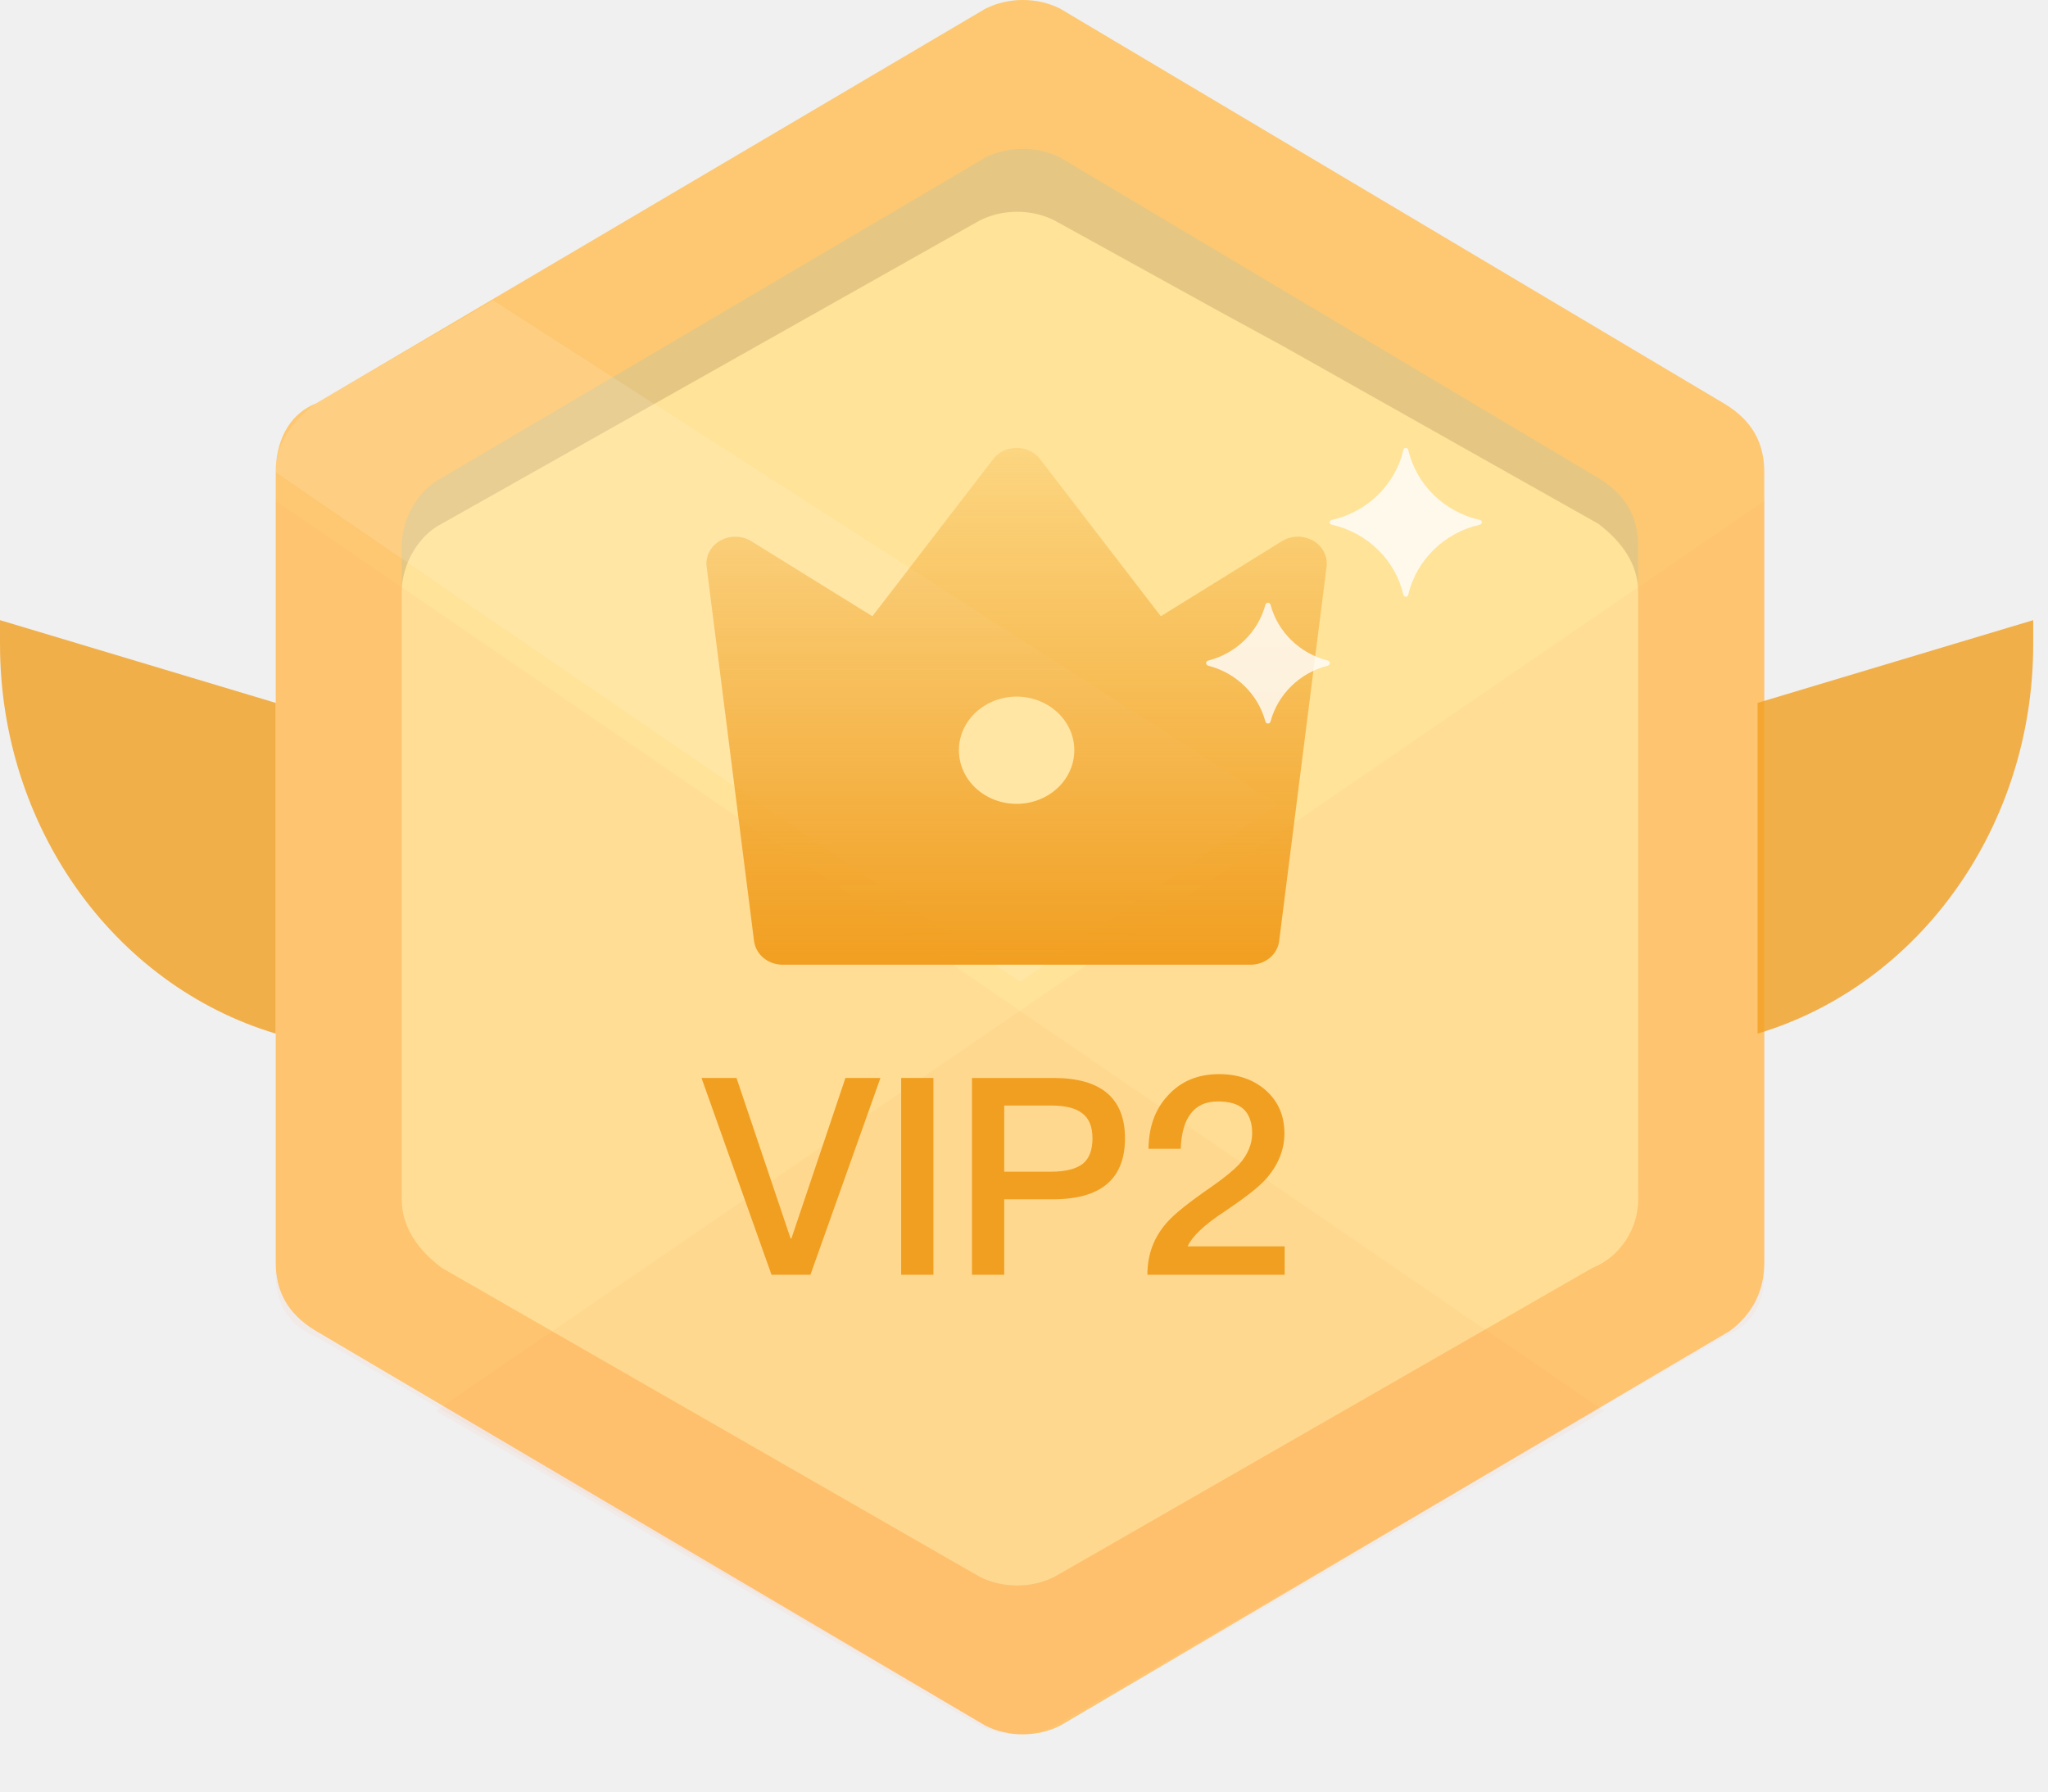
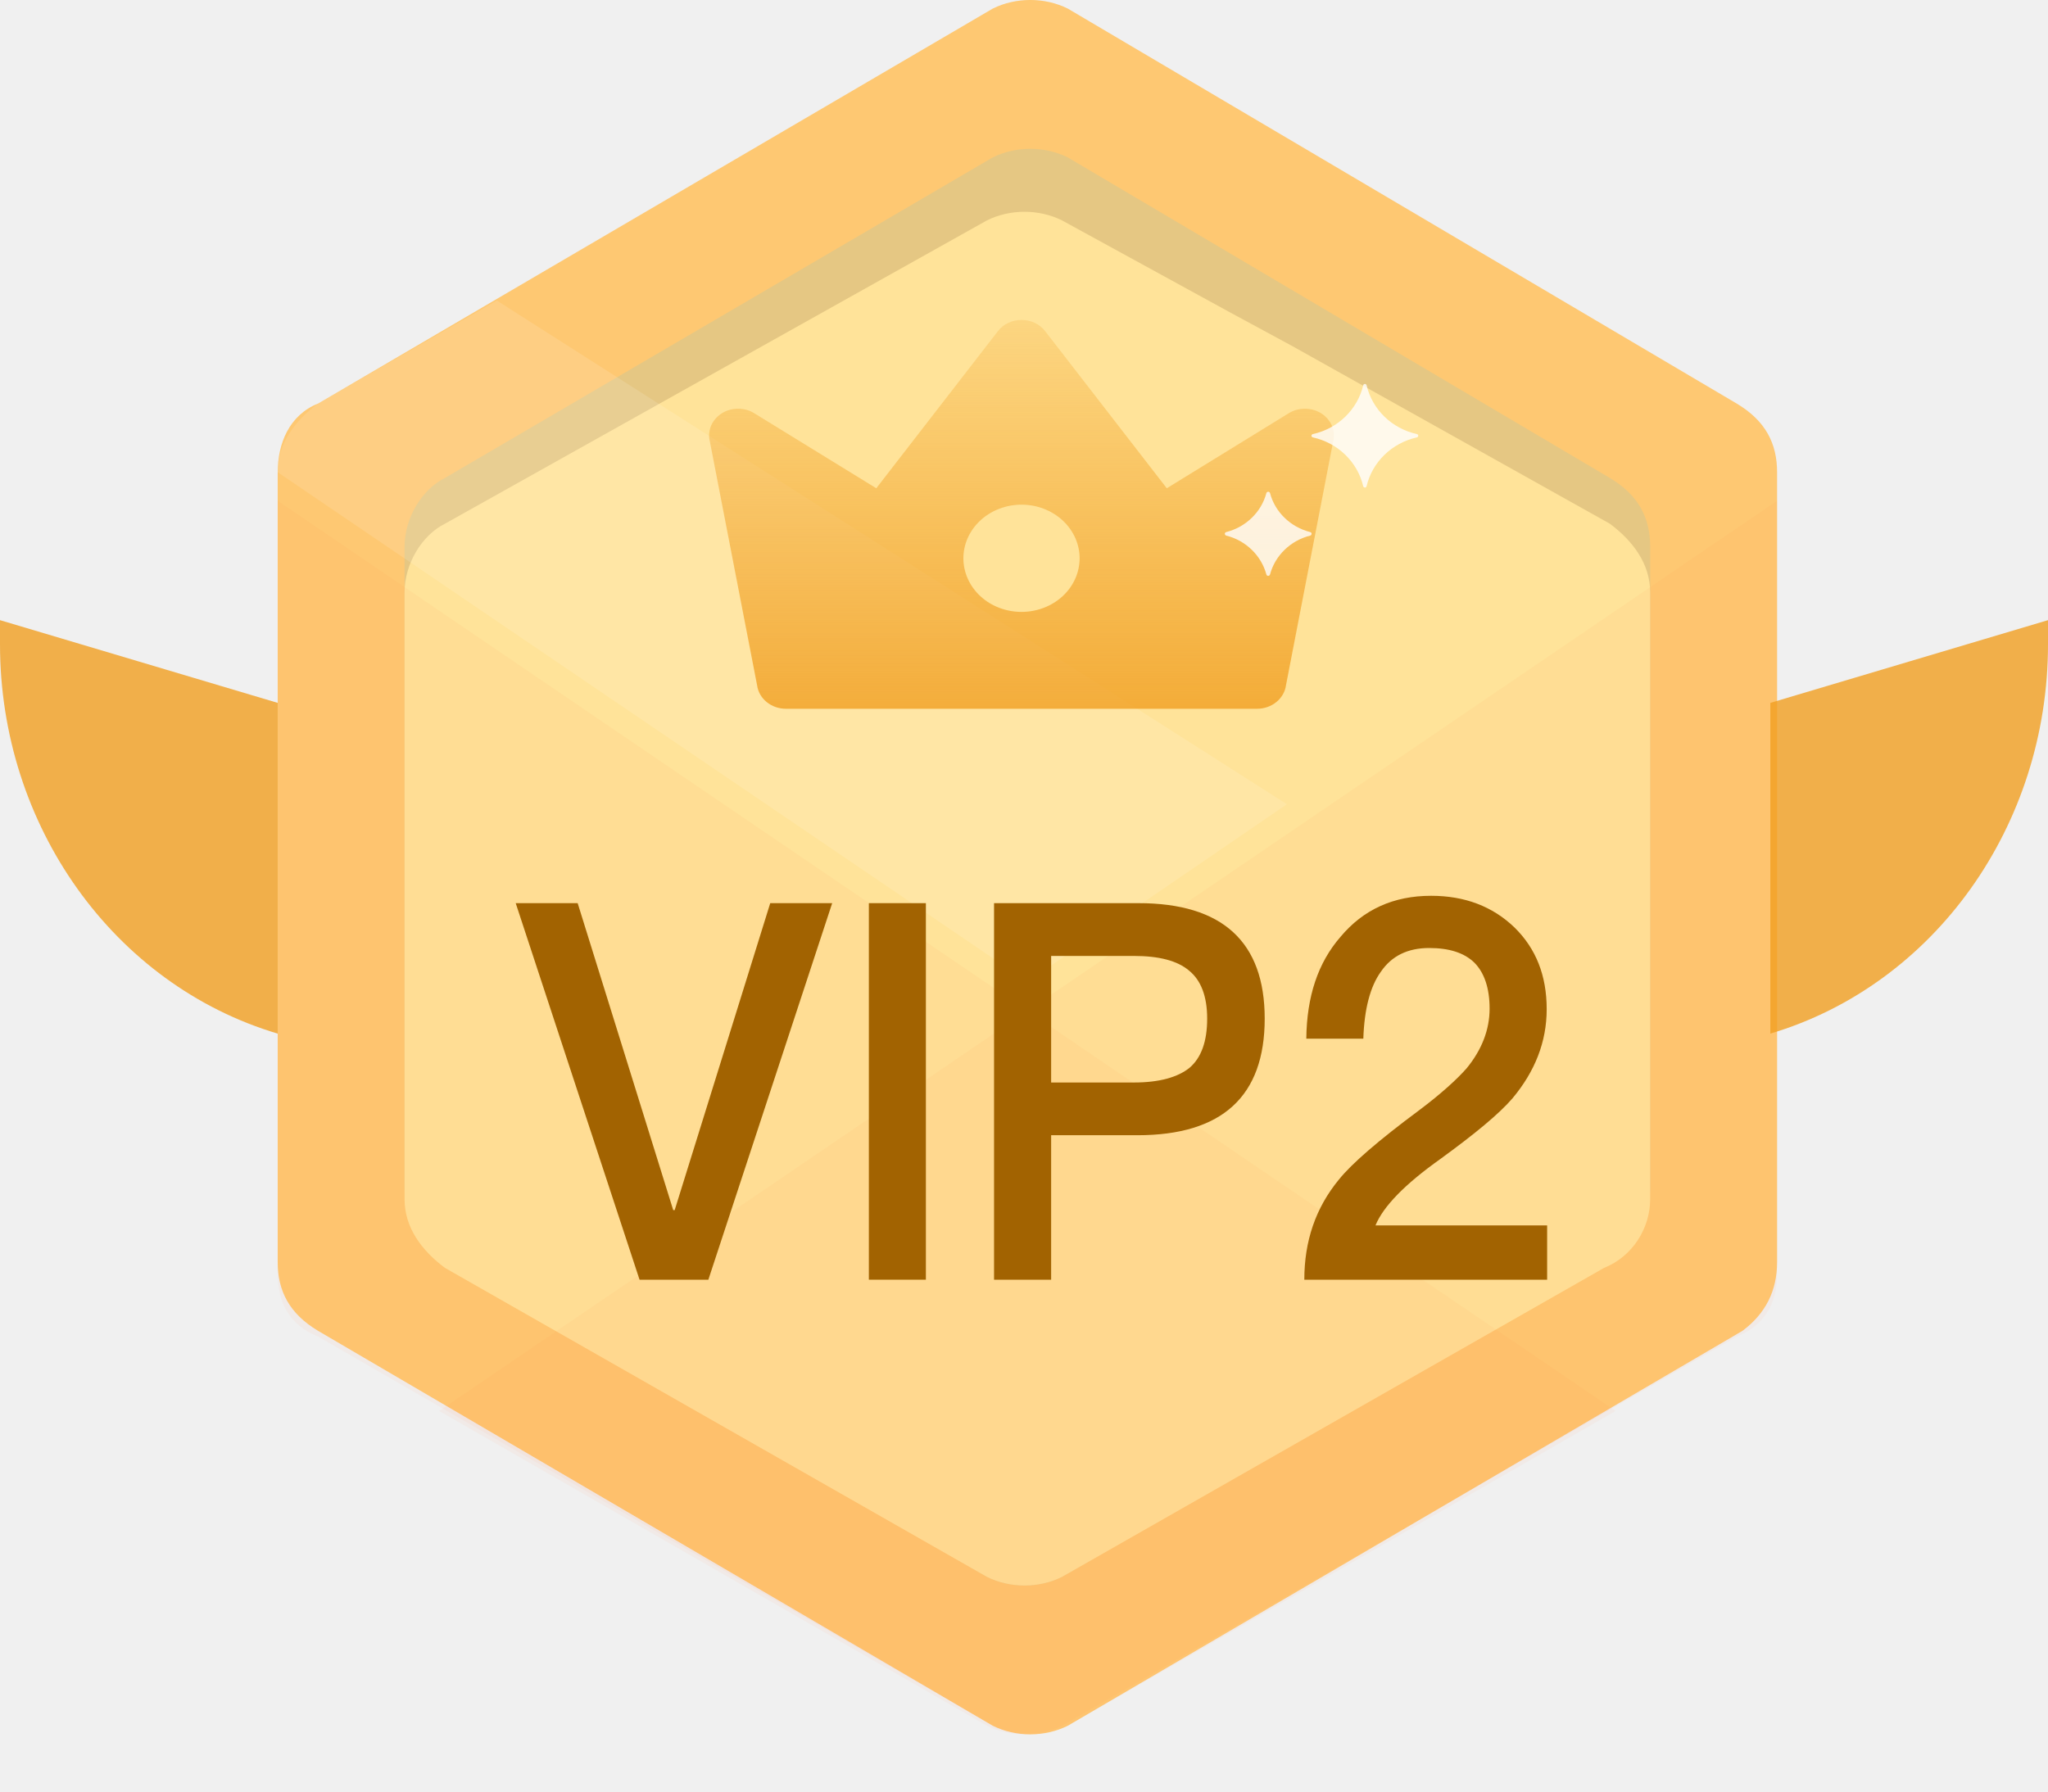
<svg xmlns="http://www.w3.org/2000/svg" width="32" height="28" viewBox="0 0 32 28" fill="none">
-   <path d="M27.567 19.725V7.38C27.567 6.933 27.388 6.575 26.94 6.307L16.563 0.134C16.206 -0.045 15.758 -0.045 15.4 0.134L4.934 6.307C4.487 6.486 4.308 6.933 4.308 7.38V19.725C4.308 20.172 4.487 20.53 4.934 20.799L15.4 26.971C15.758 27.15 16.206 27.15 16.563 26.971L27.03 20.799C27.388 20.53 27.567 20.172 27.567 19.725Z" fill="#FEC872" />
-   <path d="M25.598 18.562V8.543C25.598 8.096 25.419 7.738 24.972 7.469L16.563 2.46C16.206 2.281 15.758 2.281 15.4 2.46L6.902 7.469C6.544 7.648 6.276 8.096 6.276 8.543V18.562C6.276 19.009 6.455 19.367 6.902 19.636L15.311 24.645C15.669 24.824 16.116 24.824 16.474 24.645L24.883 19.636C25.33 19.367 25.598 19.009 25.598 18.562Z" fill="#E5C783" />
-   <path d="M25.598 18.741V9.259C25.598 8.812 25.33 8.454 24.972 8.185L20.052 5.412L19.068 4.876L16.474 3.444C16.116 3.265 15.669 3.265 15.311 3.444L6.902 8.185C6.544 8.364 6.276 8.812 6.276 9.259V18.741C6.276 19.189 6.544 19.547 6.902 19.815L15.311 24.645C15.669 24.824 16.116 24.824 16.474 24.645L24.883 19.815C25.33 19.636 25.598 19.189 25.598 18.741Z" fill="#FFE399" />
-   <path opacity="0.05" d="M4.308 7.828V19.904C4.308 20.352 4.487 20.709 4.934 20.888L15.4 26.971C15.758 27.15 16.206 27.15 16.563 26.971L25.062 22.051L4.308 7.828Z" fill="#FF6D32" />
-   <path opacity="0.12" d="M7.707 4.697L4.934 6.307C4.576 6.575 4.308 6.933 4.308 7.38L15.937 15.342L19.963 12.569L7.707 4.697Z" fill="white" />
-   <path opacity="0.05" d="M27.567 7.828V19.904C27.567 20.352 27.388 20.709 26.94 20.888L16.474 26.971C16.116 27.15 15.669 27.15 15.311 26.971L6.812 22.051L27.567 7.828Z" fill="#FF6D32" />
-   <path d="M11.739 8.458L13.631 9.631L15.518 7.176C15.559 7.121 15.614 7.077 15.678 7.046C15.742 7.016 15.813 7 15.885 7C15.956 7 16.027 7.016 16.091 7.046C16.155 7.077 16.21 7.121 16.251 7.176L18.138 9.631L20.03 8.458C20.102 8.413 20.186 8.389 20.272 8.387C20.358 8.386 20.443 8.408 20.516 8.449C20.589 8.491 20.648 8.552 20.686 8.624C20.723 8.696 20.738 8.776 20.728 8.856L19.987 14.707C19.974 14.809 19.922 14.903 19.839 14.971C19.757 15.039 19.65 15.077 19.54 15.077H12.229C12.119 15.077 12.012 15.039 11.93 14.971C11.848 14.903 11.795 14.809 11.782 14.707L11.041 8.855C11.031 8.776 11.046 8.695 11.084 8.623C11.121 8.552 11.18 8.491 11.254 8.449C11.327 8.408 11.411 8.386 11.497 8.388C11.583 8.389 11.667 8.413 11.739 8.458ZM15.885 12.563C16.124 12.563 16.353 12.475 16.522 12.318C16.691 12.161 16.786 11.948 16.786 11.725C16.786 11.503 16.691 11.29 16.522 11.133C16.353 10.976 16.124 10.887 15.885 10.887C15.646 10.887 15.416 10.976 15.247 11.133C15.078 11.29 14.983 11.503 14.983 11.725C14.983 11.948 15.078 12.161 15.247 12.318C15.416 12.475 15.646 12.563 15.885 12.563Z" fill="url(#paint0_linear_6525_24636)" />
-   <path opacity="0.8" d="M23.124 8.126C22.567 8.002 22.13 7.574 22.004 7.031C21.992 6.99 21.938 6.99 21.928 7.031C21.802 7.574 21.363 8.002 20.808 8.126C20.765 8.137 20.765 8.189 20.808 8.2C21.365 8.324 21.802 8.752 21.928 9.295C21.94 9.337 21.994 9.337 22.004 9.295C22.13 8.752 22.569 8.324 23.124 8.2C23.164 8.189 23.164 8.134 23.124 8.126ZM20.746 10.324C20.31 10.213 19.965 9.877 19.852 9.451C19.841 9.41 19.784 9.41 19.772 9.451C19.659 9.877 19.314 10.213 18.878 10.324C18.835 10.335 18.835 10.39 18.878 10.404C19.314 10.514 19.659 10.851 19.772 11.277C19.783 11.318 19.84 11.318 19.852 11.277C19.965 10.851 20.31 10.514 20.746 10.404C20.789 10.39 20.789 10.335 20.746 10.324Z" fill="white" />
-   <path d="M10.961 16.847H11.508L12.353 19.355H12.366L13.21 16.847H13.757L12.663 19.923H12.055L10.961 16.847Z" fill="#F19F21" />
-   <path d="M14.081 16.847H14.585V19.923H14.081V16.847Z" fill="#F19F21" />
-   <path d="M15.187 16.847H16.462C17.203 16.847 17.578 17.162 17.578 17.791C17.578 18.424 17.203 18.743 16.454 18.743H15.691V19.923H15.187V16.847ZM15.691 17.278V18.312H16.423C16.647 18.312 16.811 18.269 16.915 18.191C17.018 18.11 17.07 17.976 17.07 17.791C17.07 17.606 17.014 17.476 16.91 17.399C16.807 17.317 16.643 17.278 16.423 17.278H15.691Z" fill="#F19F21" />
-   <path d="M19.048 16.787C19.345 16.787 19.591 16.873 19.785 17.046C19.974 17.218 20.069 17.438 20.069 17.713C20.069 17.98 19.965 18.222 19.767 18.441C19.647 18.57 19.431 18.734 19.13 18.937C18.815 19.143 18.626 19.324 18.557 19.479H20.073V19.923H17.928C17.928 19.609 18.027 19.337 18.234 19.105C18.346 18.975 18.583 18.786 18.94 18.54C19.138 18.402 19.276 18.286 19.362 18.196C19.496 18.045 19.565 17.881 19.565 17.709C19.565 17.541 19.517 17.416 19.431 17.334C19.341 17.252 19.207 17.214 19.031 17.214C18.841 17.214 18.699 17.278 18.604 17.407C18.509 17.528 18.458 17.713 18.449 17.954H17.945C17.95 17.61 18.049 17.334 18.247 17.123C18.449 16.899 18.716 16.787 19.048 16.787Z" fill="#F19F21" />
-   <path opacity="0.8" d="M4.72069e-05 9.692L4.308 10.985V16.154C1.761 15.39 4.72069e-05 12.902 4.72069e-05 10.069V9.692Z" fill="#F19F21" />
-   <path opacity="0.8" d="M31.769 9.692L27.462 10.985V16.154C30.009 15.39 31.769 12.902 31.769 10.069V9.692Z" fill="#F19F21" />
+   <path d="M27.767 19.725V7.38C27.767 6.933 27.587 6.575 27.136 6.307L16.684 0.134C16.323 -0.045 15.873 -0.045 15.512 0.134L4.97 6.307C4.519 6.486 4.339 6.933 4.339 7.38V19.725C4.339 20.172 4.519 20.53 4.97 20.799L15.512 26.971C15.873 27.15 16.323 27.15 16.684 26.971L27.226 20.799C27.587 20.53 27.767 20.172 27.767 19.725Z" fill="#FEC872" />
+   <path d="M25.784 18.562V8.543C25.784 8.096 25.604 7.738 25.154 7.47L16.684 2.46C16.323 2.281 15.873 2.281 15.512 2.46L6.952 7.47C6.592 7.648 6.321 8.096 6.321 8.543V18.562C6.321 19.009 6.502 19.367 6.952 19.636L15.422 24.645C15.783 24.824 16.233 24.824 16.593 24.645L25.064 19.636C25.514 19.367 25.784 19.009 25.784 18.562Z" fill="#E5C783" />
+   <path d="M25.784 18.741V9.259C25.784 8.812 25.514 8.454 25.154 8.185L20.198 5.412L19.206 4.875L16.593 3.444C16.233 3.265 15.783 3.265 15.422 3.444L6.952 8.185C6.592 8.364 6.321 8.812 6.321 9.259V18.741C6.321 19.189 6.592 19.546 6.952 19.815L15.422 24.645C15.783 24.824 16.233 24.824 16.593 24.645L25.064 19.815C25.514 19.636 25.784 19.189 25.784 18.741Z" fill="#FFE399" />
+   <path opacity="0.05" d="M4.339 7.827V19.904C4.339 20.351 4.519 20.709 4.97 20.888L15.512 26.971C15.873 27.15 16.323 27.15 16.684 26.971L25.244 22.051L4.339 7.827Z" fill="#FF6D32" />
+   <path opacity="0.12" d="M7.763 4.697L4.97 6.307C4.609 6.575 4.339 6.933 4.339 7.38L16.053 15.342L20.108 12.569L7.763 4.697Z" fill="white" />
+   <path opacity="0.05" d="M27.767 7.827V19.904C27.767 20.351 27.587 20.709 27.136 20.888L16.594 26.971C16.233 27.15 15.783 27.15 15.422 26.971L6.862 22.051L27.767 7.827Z" fill="#FF6D32" />
+   <path d="M11.785 6.458L13.692 7.631L15.592 5.176C15.634 5.121 15.689 5.077 15.753 5.046C15.818 5.016 15.889 5 15.961 5C16.033 5 16.105 5.016 16.169 5.046C16.233 5.077 16.289 5.121 16.331 5.176L18.231 7.631L20.137 6.458C20.209 6.413 20.294 6.389 20.38 6.388C20.467 6.386 20.552 6.408 20.626 6.449C20.7 6.491 20.759 6.552 20.797 6.624C20.835 6.696 20.85 6.776 20.839 6.856L20.094 10.707C20.081 10.809 20.027 10.903 19.944 10.971C19.861 11.039 19.754 11.077 19.643 11.077H12.279C12.168 11.077 12.061 11.039 11.978 10.971C11.895 10.903 11.842 10.809 11.829 10.707L11.083 6.855C11.073 6.776 11.088 6.695 11.125 6.623C11.163 6.552 11.223 6.491 11.296 6.449C11.37 6.407 11.456 6.386 11.542 6.388C11.629 6.389 11.713 6.413 11.785 6.458ZM15.961 9.563C16.202 9.563 16.433 9.475 16.603 9.318C16.773 9.161 16.869 8.948 16.869 8.725C16.869 8.503 16.773 8.29 16.603 8.133C16.433 7.976 16.202 7.887 15.961 7.887C15.72 7.887 15.489 7.976 15.319 8.133C15.149 8.29 15.053 8.503 15.053 8.725C15.053 8.948 15.149 9.161 15.319 9.318C15.489 9.475 15.72 9.563 15.961 9.563Z" fill="url(#paint0_linear_8344_15252)" />
+   <path opacity="0.8" d="M22.139 6.784C21.748 6.698 21.442 6.4 21.353 6.022C21.345 5.993 21.307 5.993 21.3 6.022C21.211 6.4 20.904 6.698 20.514 6.784C20.484 6.792 20.484 6.828 20.514 6.836C20.905 6.922 21.211 7.22 21.3 7.598C21.308 7.627 21.346 7.627 21.353 7.598C21.442 7.22 21.749 6.922 22.139 6.836C22.167 6.828 22.167 6.79 22.139 6.784ZM20.471 8.315C20.165 8.238 19.923 8.004 19.844 7.707C19.836 7.678 19.796 7.678 19.787 7.707C19.708 8.004 19.466 8.238 19.161 8.315C19.13 8.322 19.13 8.361 19.161 8.371C19.466 8.447 19.708 8.682 19.787 8.978C19.795 9.007 19.835 9.007 19.844 8.978C19.923 8.682 20.165 8.447 20.471 8.371C20.501 8.361 20.501 8.322 20.471 8.315Z" fill="white" />
+   <path d="M8.058 14.115H9.026L10.519 18.912H10.542L12.035 14.115H13.003L11.068 20H9.993L8.058 14.115Z" fill="#A26301" />
+   <path d="M13.576 14.115H14.467V20H13.576V14.115Z" fill="#A26301" />
+   <path d="M15.532 14.115H17.788C19.098 14.115 19.761 14.717 19.761 15.92C19.761 17.132 19.098 17.742 17.772 17.742H16.424V20H15.532V14.115ZM16.424 14.94V16.918H17.719C18.115 16.918 18.405 16.835 18.588 16.687C18.77 16.53 18.862 16.275 18.862 15.92C18.862 15.566 18.763 15.319 18.58 15.17C18.397 15.014 18.108 14.94 17.719 14.94H16.424Z" fill="#A26301" />
+   <path d="M22.361 14C22.887 14 23.321 14.165 23.664 14.495C23.999 14.824 24.167 15.245 24.167 15.772C24.167 16.283 23.984 16.744 23.633 17.165C23.42 17.412 23.039 17.725 22.506 18.113C21.95 18.508 21.614 18.854 21.492 19.151H24.174V20H20.38C20.38 19.398 20.555 18.879 20.921 18.434C21.119 18.187 21.538 17.824 22.171 17.354C22.521 17.091 22.765 16.868 22.917 16.695C23.153 16.407 23.275 16.093 23.275 15.764C23.275 15.442 23.192 15.203 23.039 15.047C22.879 14.89 22.643 14.816 22.331 14.816C21.995 14.816 21.744 14.94 21.576 15.187C21.409 15.418 21.317 15.772 21.302 16.233H20.411C20.418 15.574 20.593 15.047 20.944 14.643C21.302 14.214 21.774 14 22.361 14Z" fill="#A26301" />
+   <path opacity="0.8" d="M0 9.692L4.339 10.985V16.154C1.774 15.39 0 12.902 0 10.069V9.692Z" fill="#F19F21" />
+   <path opacity="0.8" d="M32 9.692L27.661 10.985V16.154C30.227 15.39 32 12.902 32 10.069V9.692Z" fill="#F19F21" />
  <defs>
-     <linearGradient id="paint0_linear_6525_24636" x1="15.885" y1="7" x2="15.885" y2="15.077" gradientUnits="userSpaceOnUse">
+     <linearGradient id="paint0_linear_8344_15252" x1="15.961" y1="5" x2="15.961" y2="13.077" gradientUnits="userSpaceOnUse">
      <stop stop-color="#F19F21" stop-opacity="0.2" />
      <stop offset="1" stop-color="#F19F21" />
    </linearGradient>
  </defs>
</svg>
